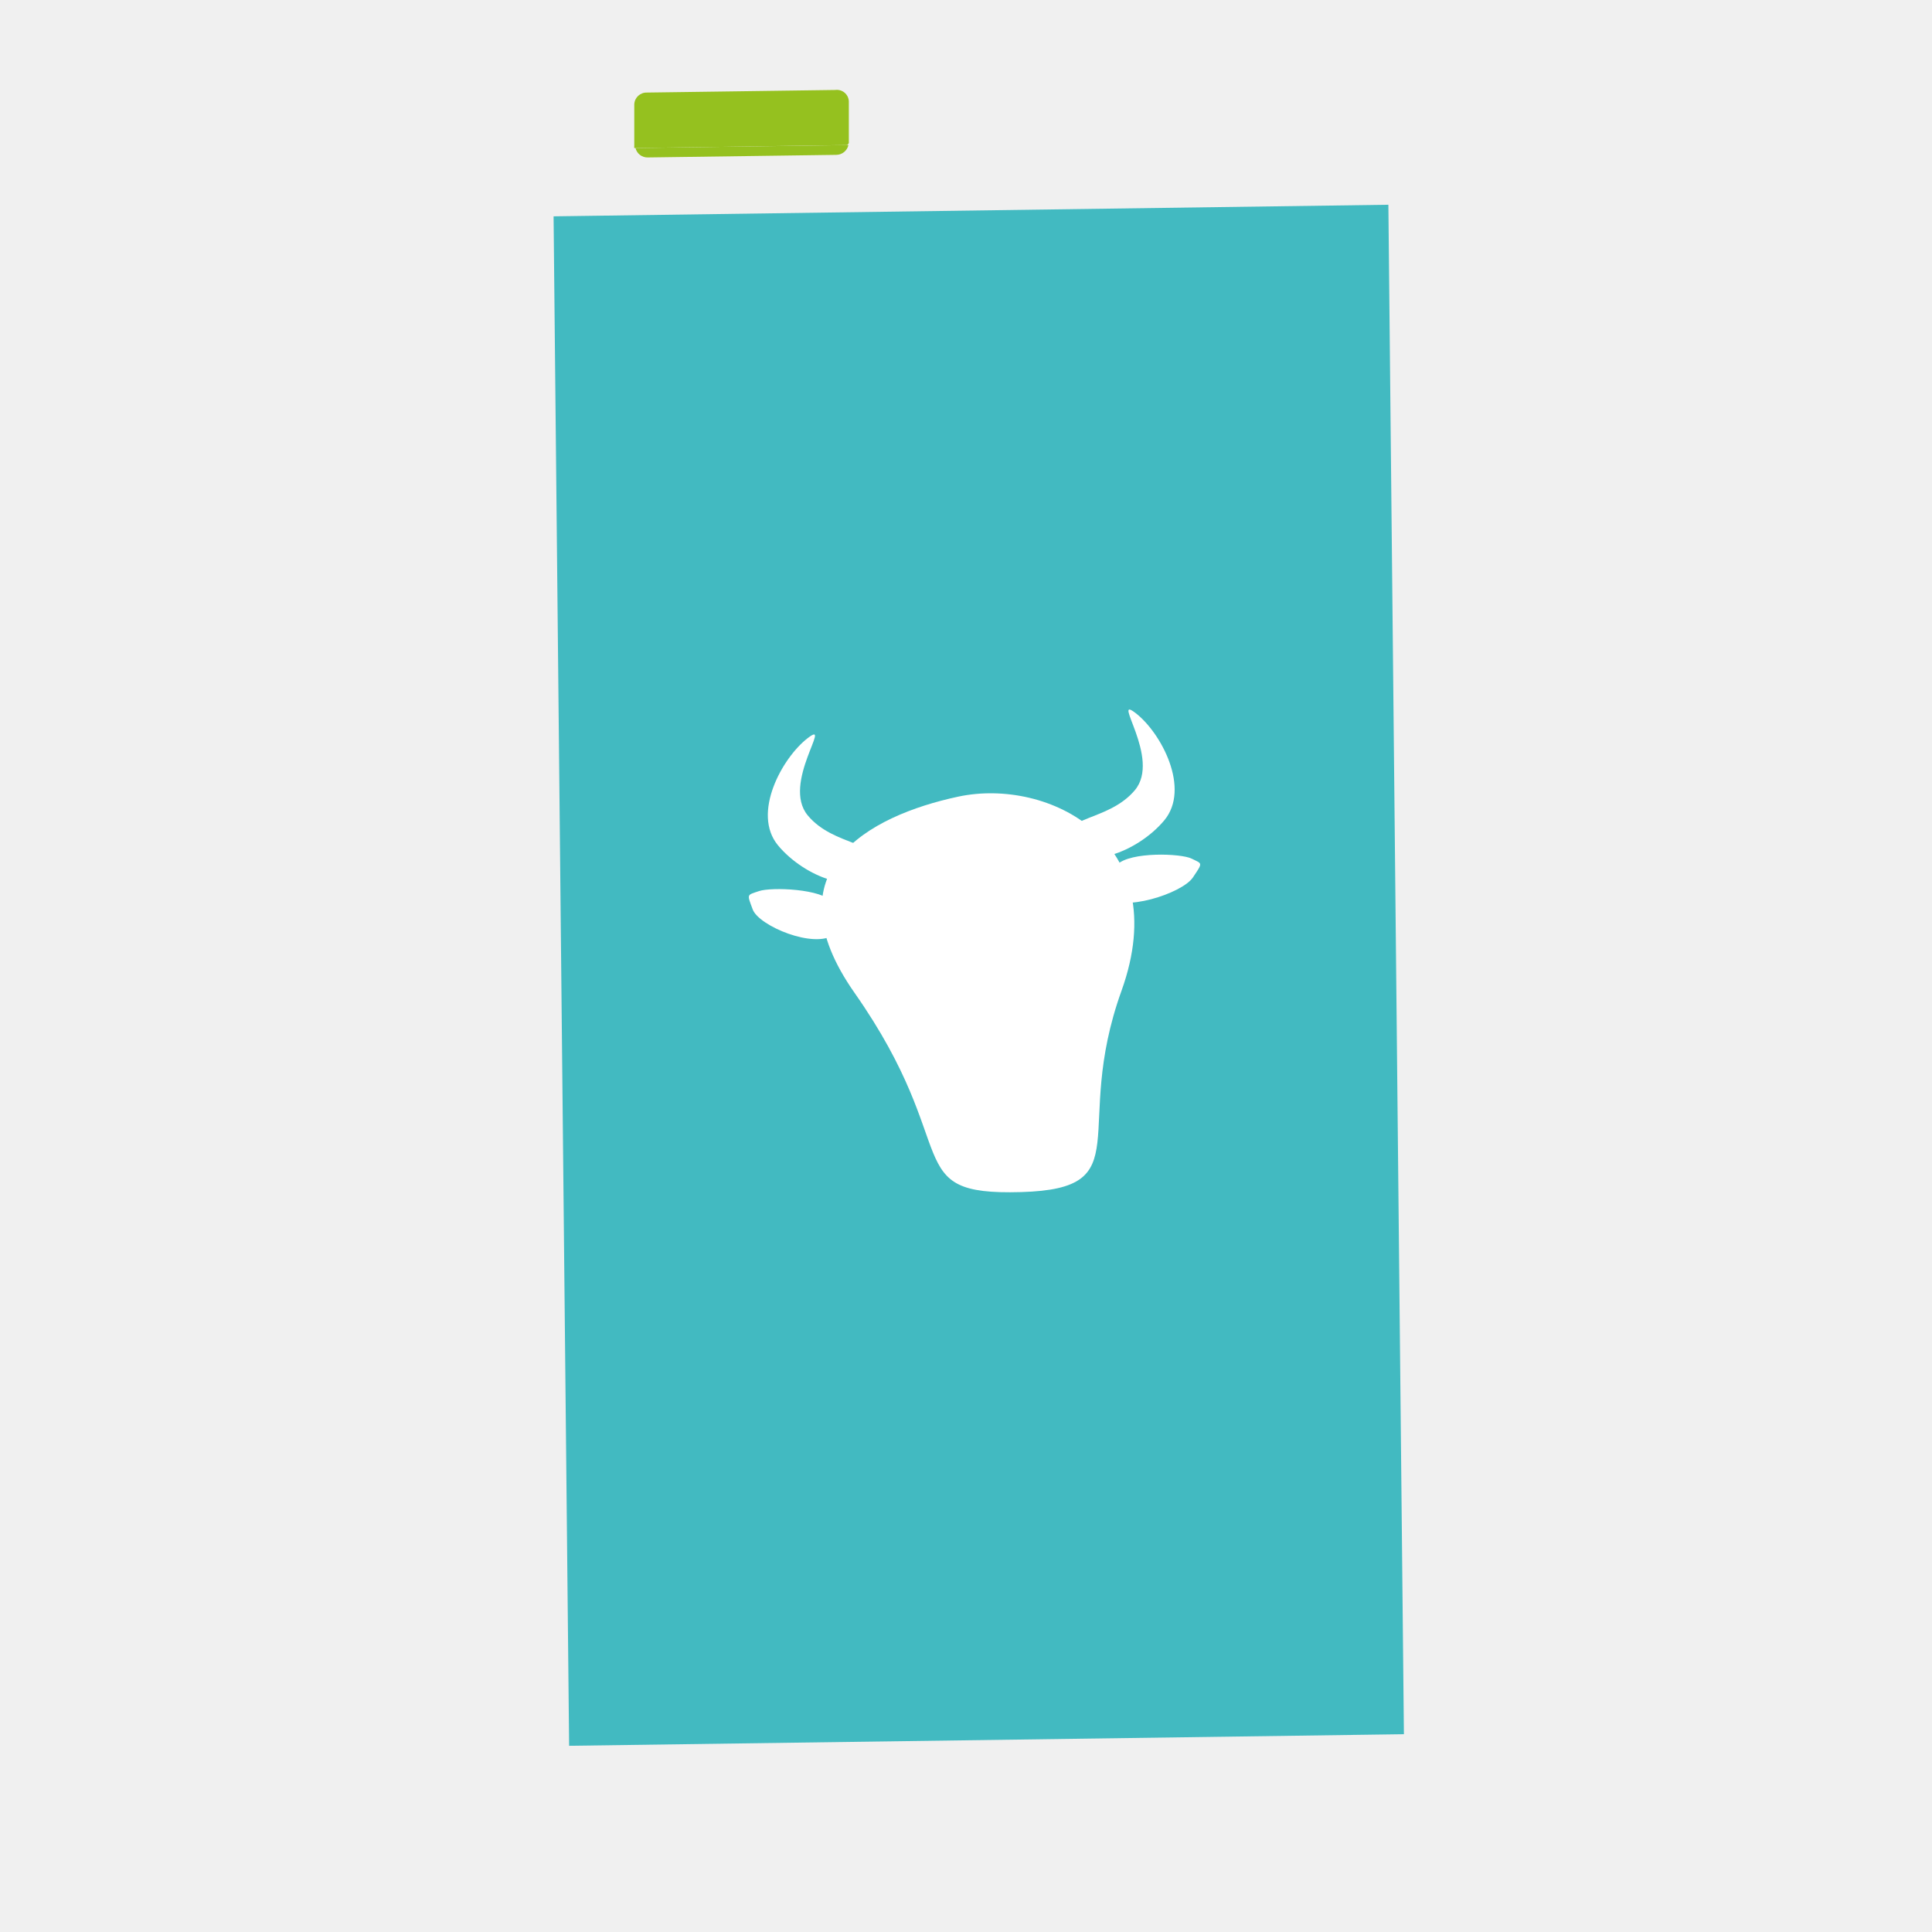
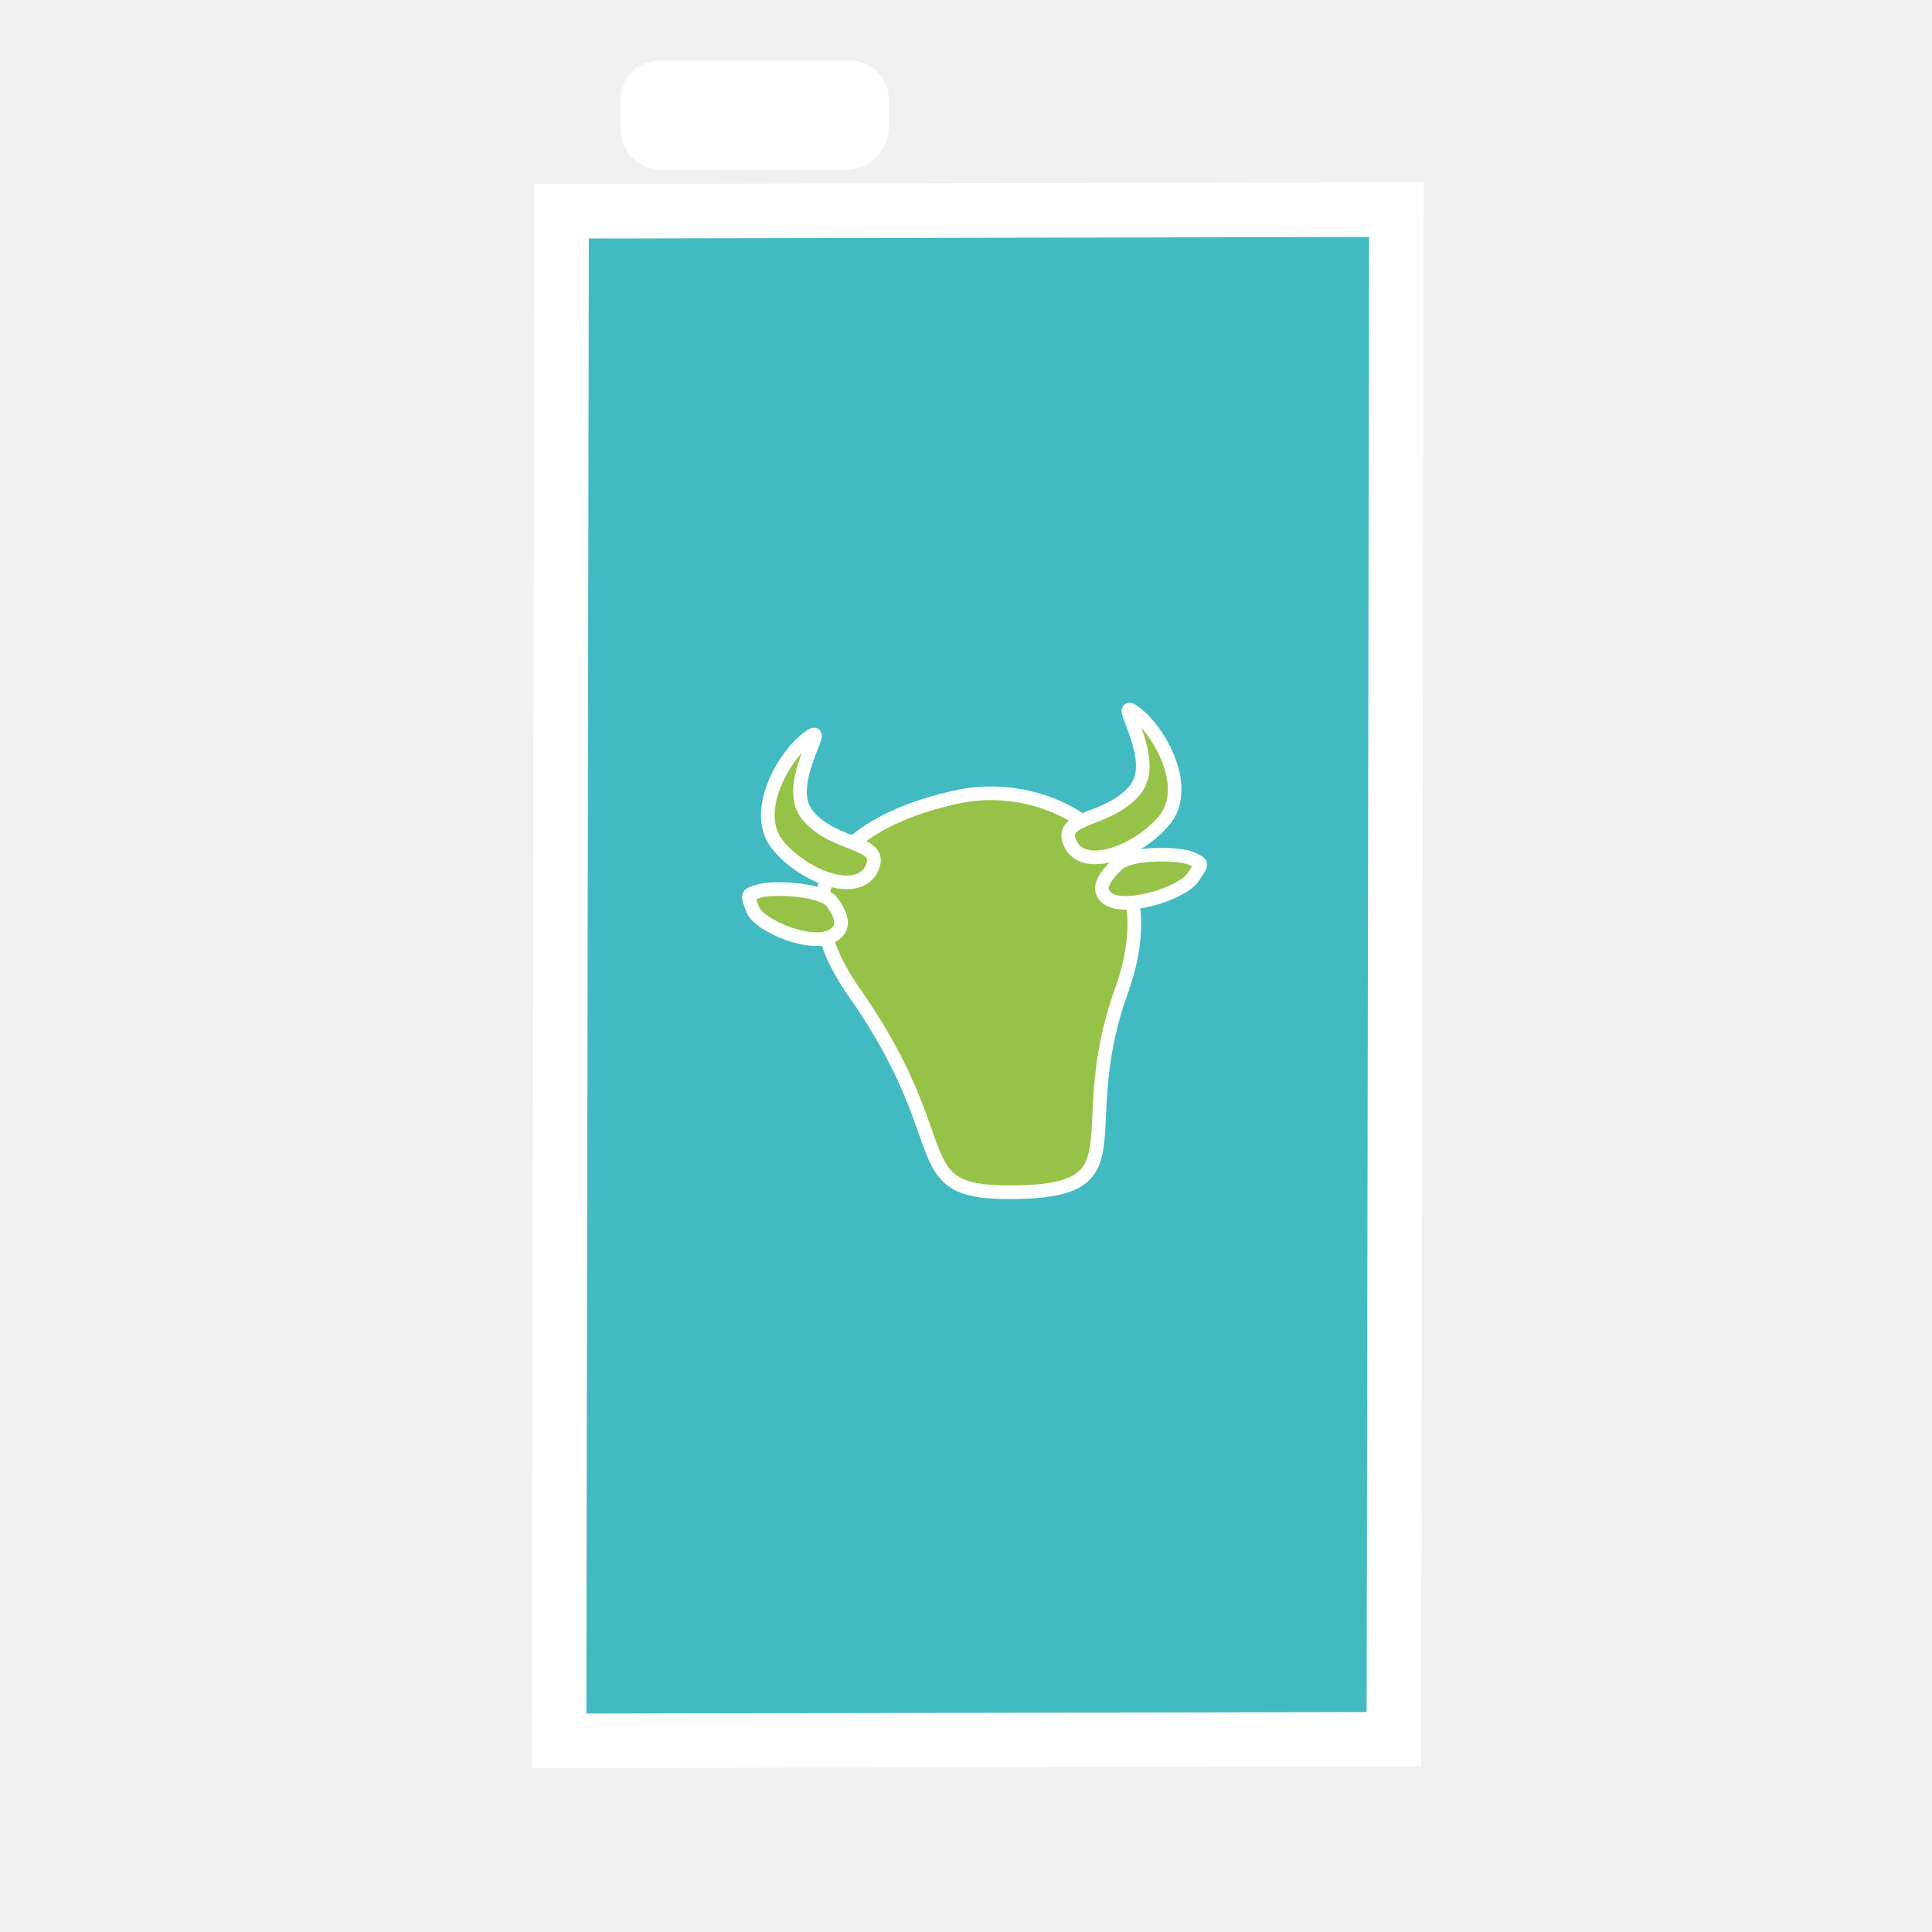
<svg xmlns="http://www.w3.org/2000/svg" id="Ebene_1" data-name="Ebene 1" viewBox="0 0 141.73 141.73">
  <defs>
-     <style>.cls-1{fill:#42bac1;}.cls-2{fill:#95c11f;}.cls-3{fill:#fff;}</style>
+     <style>.cls-1{fill:#42bac1;}.cls-1,.cls-2,.cls-3{stroke:#fff;stroke-miterlimit:10;}.cls-1,.cls-2{stroke-width:4px;}.cls-2{fill:#fff;}.cls-3{fill:#96c347;}</style>
  </defs>
-   <polygon class="cls-1" points="41.75 128.07 102.99 127.22 101.85 15.02 40.61 15.87 41.75 128.07" />
-   <path class="cls-2" d="M62.27,10.5l0-3.07a.88.88,0,0,0-1-.83l-13.81.19a.9.9,0,0,0-.93.86l0,3.06a.66.66,0,0,0,0,.15l15.62-.22A.7.7,0,0,0,62.27,10.5Z" />
-   <path class="cls-2" d="M47.53,11.55l13.81-.19a.92.92,0,0,0,.9-.72l-15.62.22A.9.9,0,0,0,47.53,11.55Z" />
+   <polygon class="cls-1" points="41.01 127.71 102.25 127.59 102.44 15.38 41.2 15.5 41.01 127.71" />
+   <path class="cls-2" d="M63.21,9.35V7.28a.9.9,0,0,0-.93-.85l-13.82,0a.89.89,0,0,0-.94.84V9.41a1,1,0,0,0,1,1.05l13.5,0A1.16,1.16,0,0,0,63.21,9.35Z" />
  <path class="cls-3" d="M82.27,72.69C78.58,82.94,83.7,87.2,74.91,87.45c-9,.26-4.17-3.13-12.21-14.6-6.32-9,1-13,7.6-14.41S86.22,61.7,82.27,72.69Z" />
  <path class="cls-3" d="M64,63.61c-.94,2.28-5,.74-6.93-1.6s.3-6.41,2.18-7.86-1.93,3.32,0,5.66S64.81,61.68,64,63.61Z" />
  <path class="cls-3" d="M78.47,61.78c.91,2.28,5,.73,6.94-1.6s-.22-6.41-2.09-7.86,1.89,3.32-.07,5.65S77.69,59.84,78.47,61.78Z" />
  <path class="cls-3" d="M55.22,66.72c.45,1.2,4.51,2.92,6,1.83.77-.55.54-1.37-.17-2.36s-4.46-1.13-5.37-.82S54.79,65.56,55.22,66.72Z" />
  <path class="cls-3" d="M87.51,64.37c-.79,1.18-5.25,2.61-6.41,1.41-.6-.61-.13-1.41.86-2.36s4.68-.82,5.46-.43S88.27,63.24,87.51,64.37Z" />
</svg>
